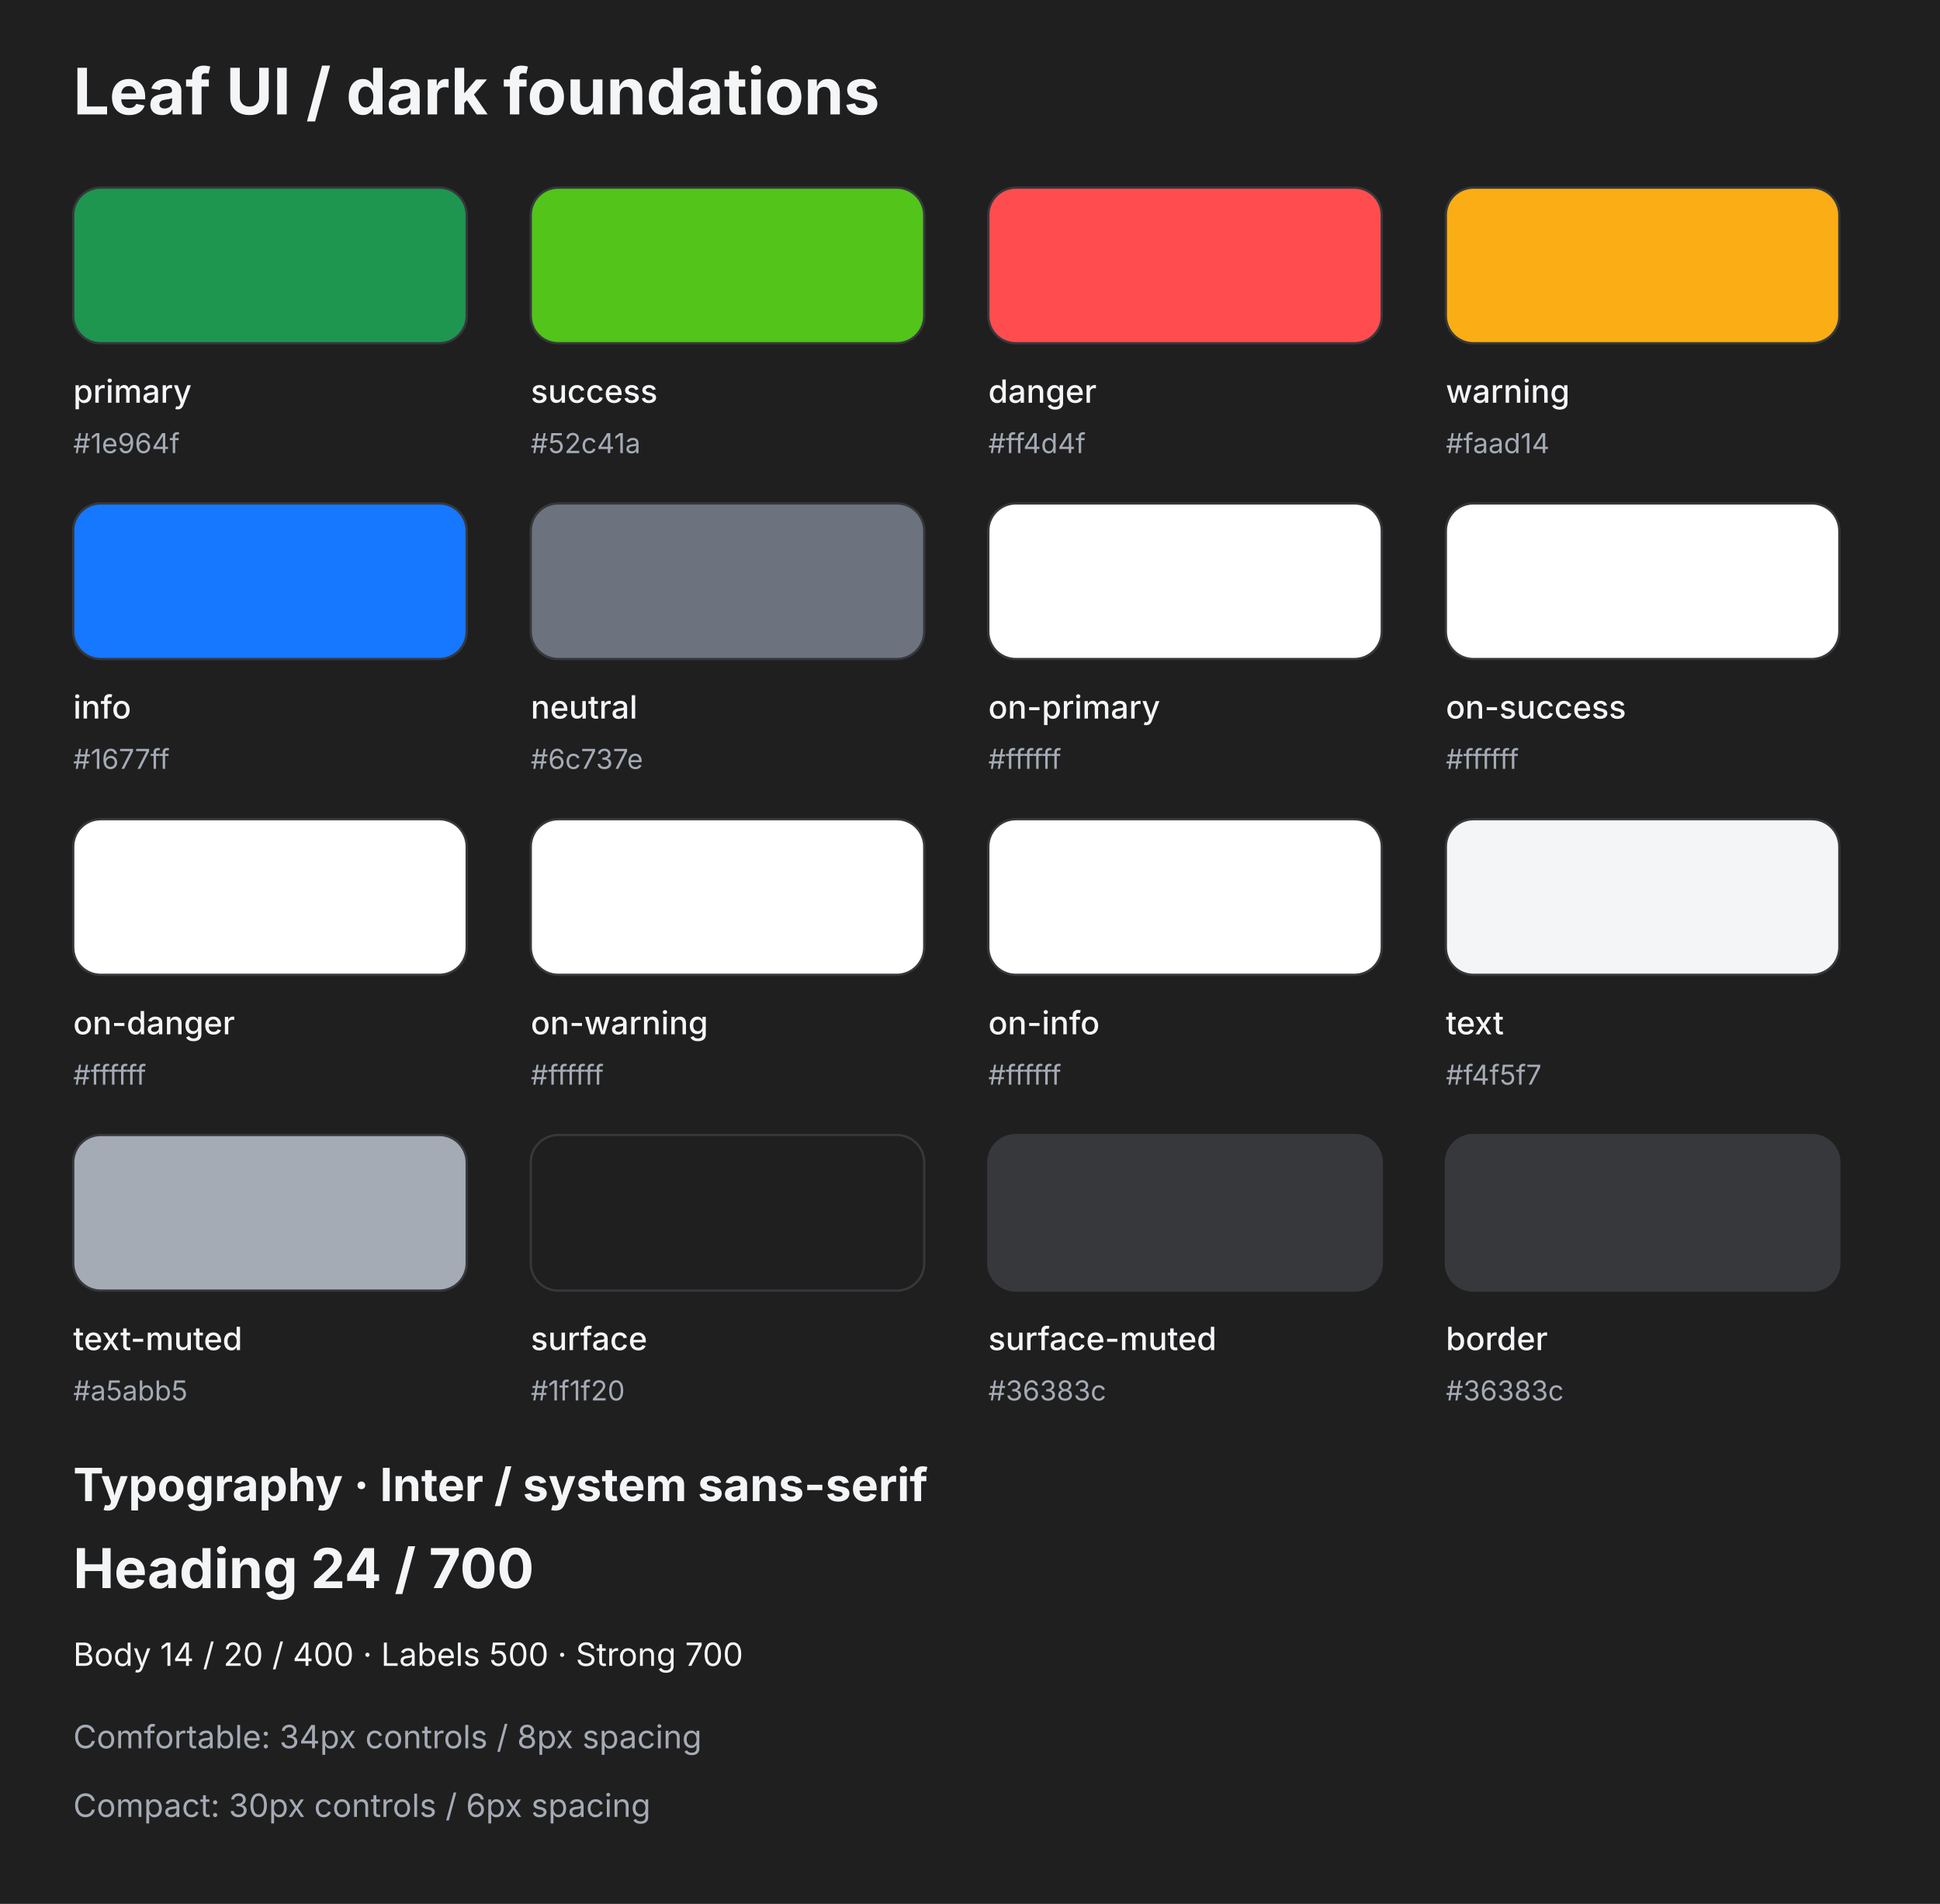
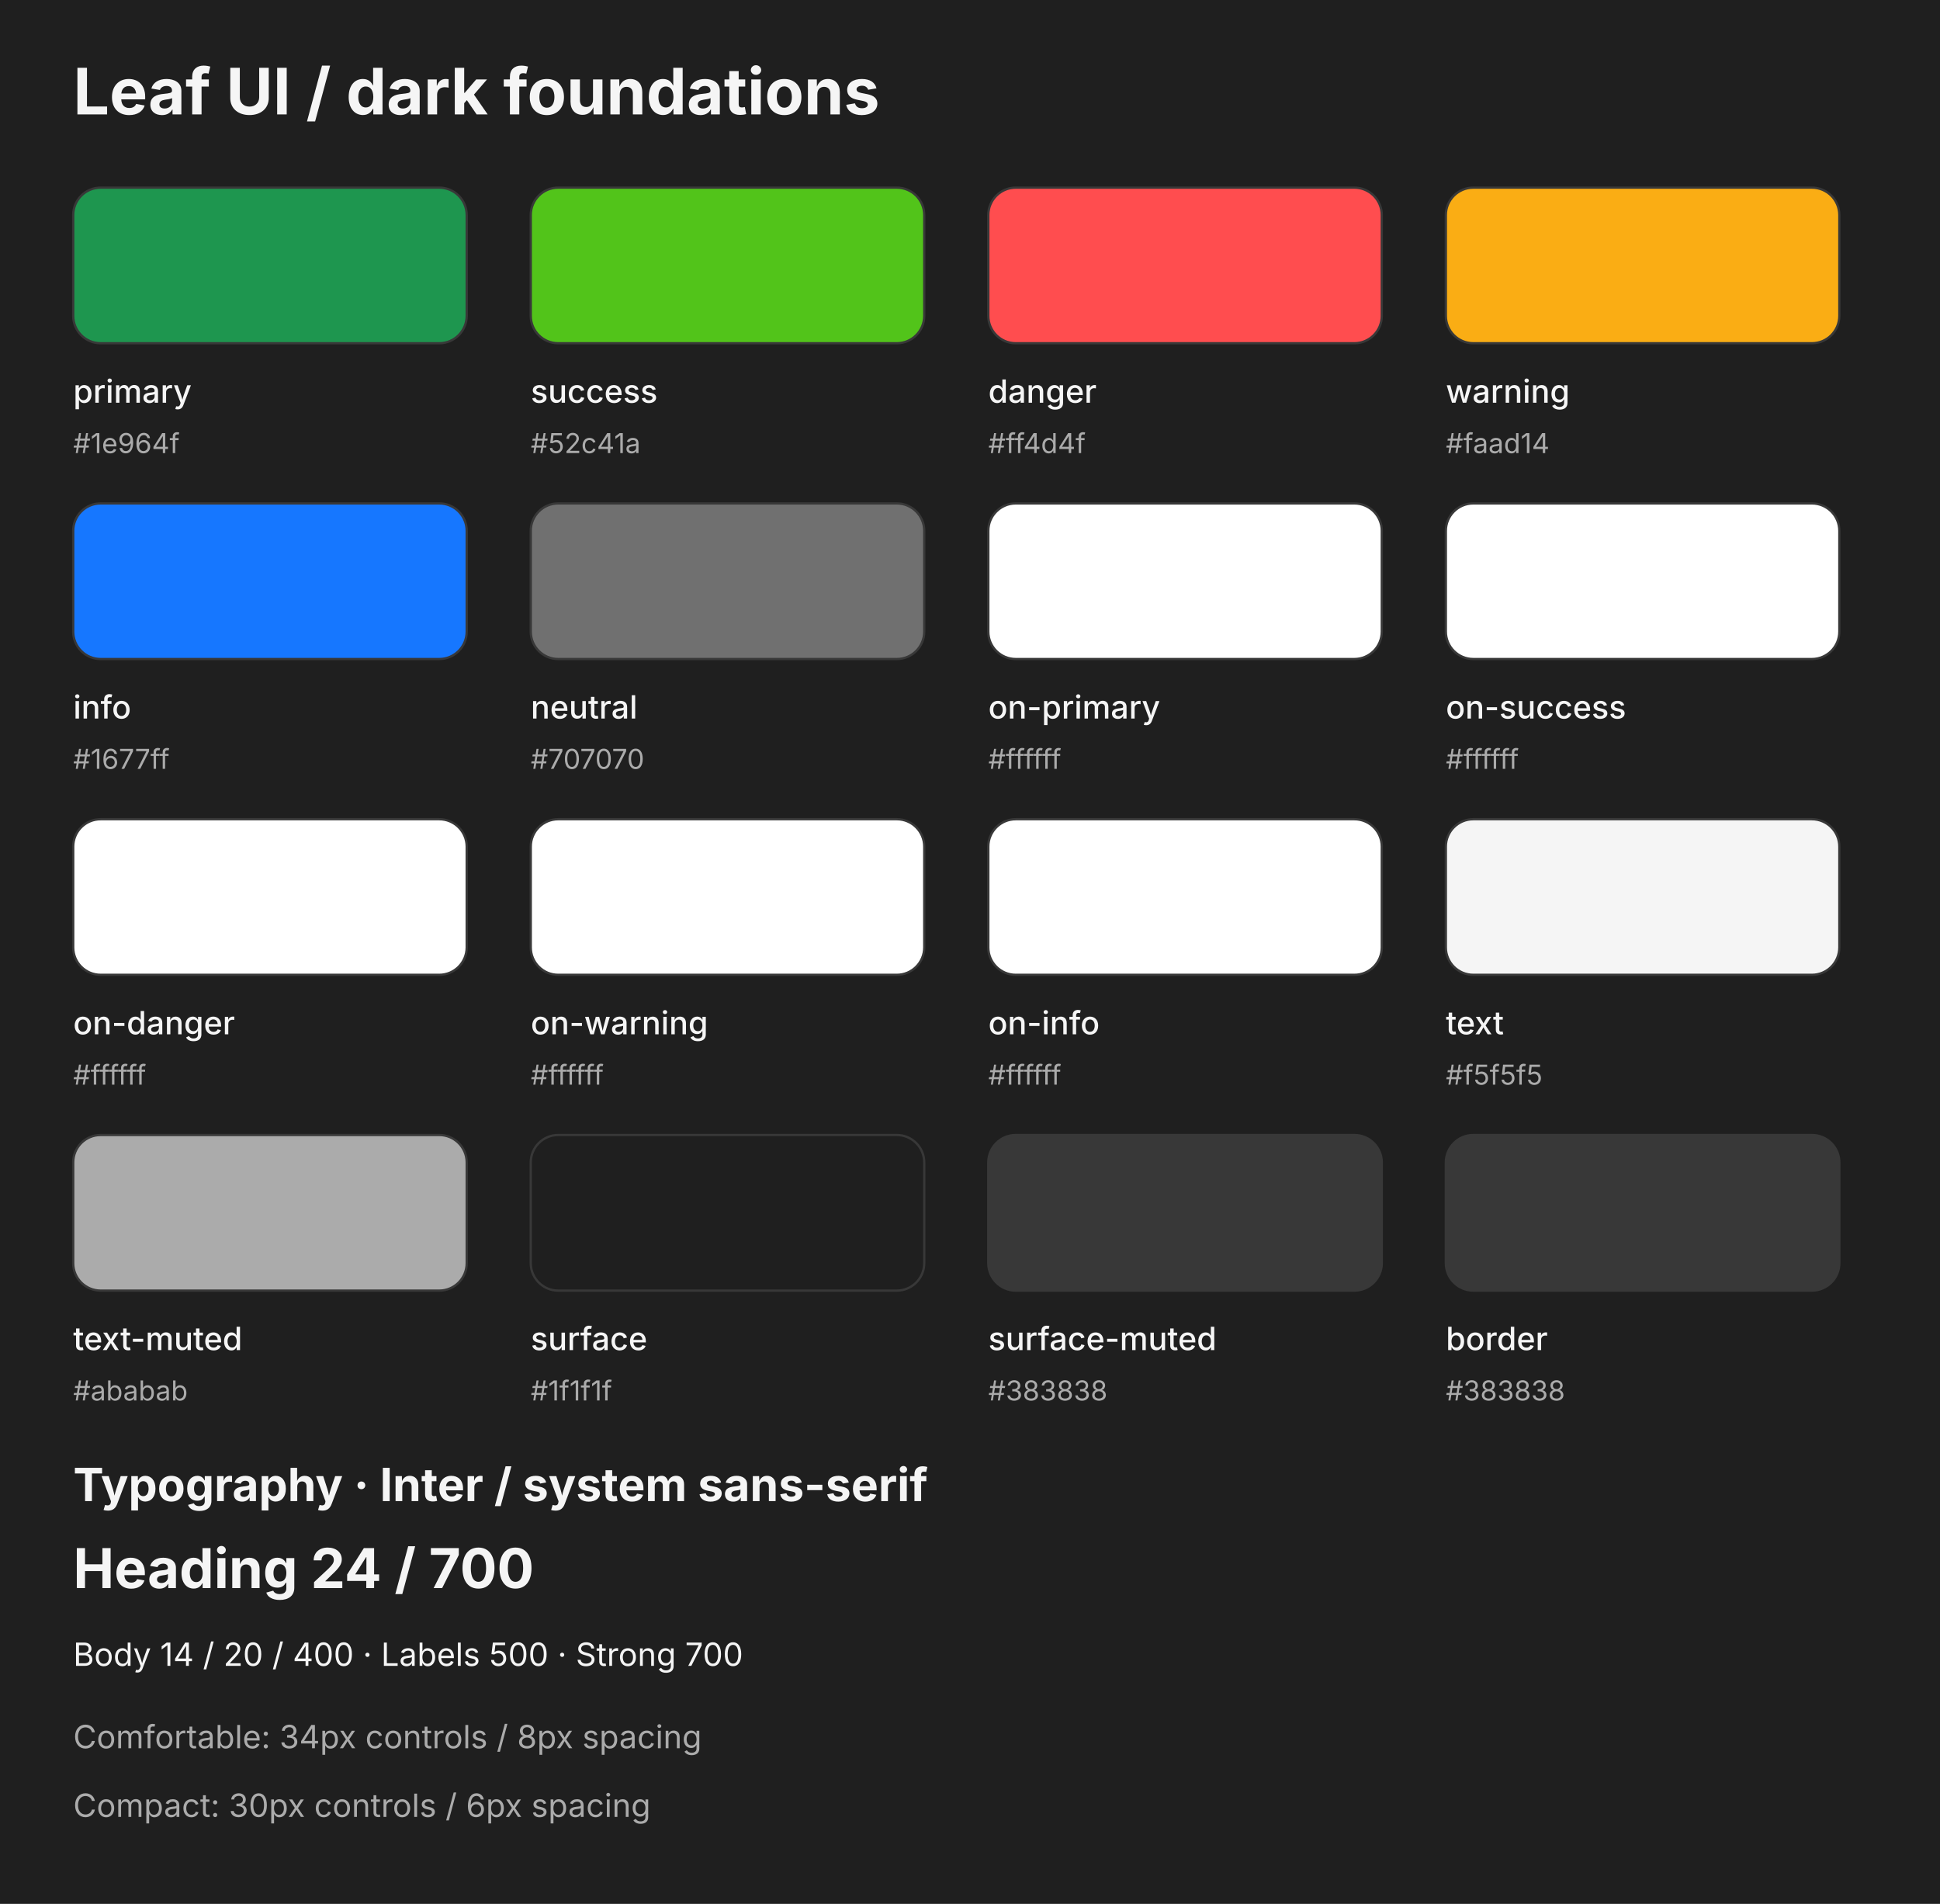
<svg xmlns="http://www.w3.org/2000/svg" width="848" height="832" viewBox="0 0 848 832" font-family="Inter, Arial, sans-serif">
-   <rect x="0" y="0" width="848" height="832" rx="0" fill="#1f1f20" stroke="none" />
-   <text x="32" y="50" fill="#f4f5f7" font-size="28" font-weight="700">Leaf UI / dark foundations</text>
+   <rect x="0" y="0" width="848" height="832" rx="0" fill="#1f1f1f" stroke="none" />
+   <text x="32" y="50" fill="#f5f5f5" font-size="28" font-weight="700">Leaf UI / dark foundations</text>
  <g id="color-primary">
-     <rect x="32" y="82" width="172" height="68" rx="12" fill="#1e964f" stroke="#36383c" />
-     <text x="32" y="176" fill="#f4f5f7" font-size="14" font-weight="500">primary</text>
-     <text x="32" y="198" fill="#a5abb5" font-size="12" font-weight="400">#1e964f</text>
+     <rect x="32" y="82" width="172" height="68" rx="12" fill="#1e964f" stroke="#383838" />
+     <text x="32" y="176" fill="#f5f5f5" font-size="14" font-weight="500">primary</text>
+     <text x="32" y="198" fill="#ababab" font-size="12" font-weight="400">#1e964f</text>
  </g>
  <g id="color-success">
-     <rect x="232" y="82" width="172" height="68" rx="12" fill="#52c41a" stroke="#36383c" />
-     <text x="232" y="176" fill="#f4f5f7" font-size="14" font-weight="500">success</text>
-     <text x="232" y="198" fill="#a5abb5" font-size="12" font-weight="400">#52c41a</text>
+     <rect x="232" y="82" width="172" height="68" rx="12" fill="#52c41a" stroke="#383838" />
+     <text x="232" y="176" fill="#f5f5f5" font-size="14" font-weight="500">success</text>
+     <text x="232" y="198" fill="#ababab" font-size="12" font-weight="400">#52c41a</text>
  </g>
  <g id="color-danger">
-     <rect x="432" y="82" width="172" height="68" rx="12" fill="#ff4d4f" stroke="#36383c" />
-     <text x="432" y="176" fill="#f4f5f7" font-size="14" font-weight="500">danger</text>
-     <text x="432" y="198" fill="#a5abb5" font-size="12" font-weight="400">#ff4d4f</text>
+     <rect x="432" y="82" width="172" height="68" rx="12" fill="#ff4d4f" stroke="#383838" />
+     <text x="432" y="176" fill="#f5f5f5" font-size="14" font-weight="500">danger</text>
+     <text x="432" y="198" fill="#ababab" font-size="12" font-weight="400">#ff4d4f</text>
  </g>
  <g id="color-warning">
-     <rect x="632" y="82" width="172" height="68" rx="12" fill="#faad14" stroke="#36383c" />
-     <text x="632" y="176" fill="#f4f5f7" font-size="14" font-weight="500">warning</text>
-     <text x="632" y="198" fill="#a5abb5" font-size="12" font-weight="400">#faad14</text>
+     <rect x="632" y="82" width="172" height="68" rx="12" fill="#faad14" stroke="#383838" />
+     <text x="632" y="176" fill="#f5f5f5" font-size="14" font-weight="500">warning</text>
+     <text x="632" y="198" fill="#ababab" font-size="12" font-weight="400">#faad14</text>
  </g>
  <g id="color-info">
-     <rect x="32" y="220" width="172" height="68" rx="12" fill="#1677ff" stroke="#36383c" />
-     <text x="32" y="314" fill="#f4f5f7" font-size="14" font-weight="500">info</text>
-     <text x="32" y="336" fill="#a5abb5" font-size="12" font-weight="400">#1677ff</text>
+     <rect x="32" y="220" width="172" height="68" rx="12" fill="#1677ff" stroke="#383838" />
+     <text x="32" y="314" fill="#f5f5f5" font-size="14" font-weight="500">info</text>
+     <text x="32" y="336" fill="#ababab" font-size="12" font-weight="400">#1677ff</text>
  </g>
  <g id="color-neutral">
-     <rect x="232" y="220" width="172" height="68" rx="12" fill="#6c737e" stroke="#36383c" />
-     <text x="232" y="314" fill="#f4f5f7" font-size="14" font-weight="500">neutral</text>
-     <text x="232" y="336" fill="#a5abb5" font-size="12" font-weight="400">#6c737e</text>
+     <rect x="232" y="220" width="172" height="68" rx="12" fill="#707070" stroke="#383838" />
+     <text x="232" y="314" fill="#f5f5f5" font-size="14" font-weight="500">neutral</text>
+     <text x="232" y="336" fill="#ababab" font-size="12" font-weight="400">#707070</text>
  </g>
  <g id="color-on-primary">
-     <rect x="432" y="220" width="172" height="68" rx="12" fill="#ffffff" stroke="#36383c" />
-     <text x="432" y="314" fill="#f4f5f7" font-size="14" font-weight="500">on-primary</text>
-     <text x="432" y="336" fill="#a5abb5" font-size="12" font-weight="400">#ffffff</text>
+     <rect x="432" y="220" width="172" height="68" rx="12" fill="#ffffff" stroke="#383838" />
+     <text x="432" y="314" fill="#f5f5f5" font-size="14" font-weight="500">on-primary</text>
+     <text x="432" y="336" fill="#ababab" font-size="12" font-weight="400">#ffffff</text>
  </g>
  <g id="color-on-success">
-     <rect x="632" y="220" width="172" height="68" rx="12" fill="#ffffff" stroke="#36383c" />
-     <text x="632" y="314" fill="#f4f5f7" font-size="14" font-weight="500">on-success</text>
-     <text x="632" y="336" fill="#a5abb5" font-size="12" font-weight="400">#ffffff</text>
+     <rect x="632" y="220" width="172" height="68" rx="12" fill="#ffffff" stroke="#383838" />
+     <text x="632" y="314" fill="#f5f5f5" font-size="14" font-weight="500">on-success</text>
+     <text x="632" y="336" fill="#ababab" font-size="12" font-weight="400">#ffffff</text>
  </g>
  <g id="color-on-danger">
-     <rect x="32" y="358" width="172" height="68" rx="12" fill="#ffffff" stroke="#36383c" />
-     <text x="32" y="452" fill="#f4f5f7" font-size="14" font-weight="500">on-danger</text>
-     <text x="32" y="474" fill="#a5abb5" font-size="12" font-weight="400">#ffffff</text>
+     <rect x="32" y="358" width="172" height="68" rx="12" fill="#ffffff" stroke="#383838" />
+     <text x="32" y="452" fill="#f5f5f5" font-size="14" font-weight="500">on-danger</text>
+     <text x="32" y="474" fill="#ababab" font-size="12" font-weight="400">#ffffff</text>
  </g>
  <g id="color-on-warning">
-     <rect x="232" y="358" width="172" height="68" rx="12" fill="#ffffff" stroke="#36383c" />
-     <text x="232" y="452" fill="#f4f5f7" font-size="14" font-weight="500">on-warning</text>
-     <text x="232" y="474" fill="#a5abb5" font-size="12" font-weight="400">#ffffff</text>
+     <rect x="232" y="358" width="172" height="68" rx="12" fill="#ffffff" stroke="#383838" />
+     <text x="232" y="452" fill="#f5f5f5" font-size="14" font-weight="500">on-warning</text>
+     <text x="232" y="474" fill="#ababab" font-size="12" font-weight="400">#ffffff</text>
  </g>
  <g id="color-on-info">
-     <rect x="432" y="358" width="172" height="68" rx="12" fill="#ffffff" stroke="#36383c" />
-     <text x="432" y="452" fill="#f4f5f7" font-size="14" font-weight="500">on-info</text>
-     <text x="432" y="474" fill="#a5abb5" font-size="12" font-weight="400">#ffffff</text>
+     <rect x="432" y="358" width="172" height="68" rx="12" fill="#ffffff" stroke="#383838" />
+     <text x="432" y="452" fill="#f5f5f5" font-size="14" font-weight="500">on-info</text>
+     <text x="432" y="474" fill="#ababab" font-size="12" font-weight="400">#ffffff</text>
  </g>
  <g id="color-text">
-     <rect x="632" y="358" width="172" height="68" rx="12" fill="#f4f5f7" stroke="#36383c" />
-     <text x="632" y="452" fill="#f4f5f7" font-size="14" font-weight="500">text</text>
-     <text x="632" y="474" fill="#a5abb5" font-size="12" font-weight="400">#f4f5f7</text>
+     <rect x="632" y="358" width="172" height="68" rx="12" fill="#f5f5f5" stroke="#383838" />
+     <text x="632" y="452" fill="#f5f5f5" font-size="14" font-weight="500">text</text>
+     <text x="632" y="474" fill="#ababab" font-size="12" font-weight="400">#f5f5f5</text>
  </g>
  <g id="color-text-muted">
-     <rect x="32" y="496" width="172" height="68" rx="12" fill="#a5abb5" stroke="#36383c" />
-     <text x="32" y="590" fill="#f4f5f7" font-size="14" font-weight="500">text-muted</text>
-     <text x="32" y="612" fill="#a5abb5" font-size="12" font-weight="400">#a5abb5</text>
+     <rect x="32" y="496" width="172" height="68" rx="12" fill="#ababab" stroke="#383838" />
+     <text x="32" y="590" fill="#f5f5f5" font-size="14" font-weight="500">text-muted</text>
+     <text x="32" y="612" fill="#ababab" font-size="12" font-weight="400">#ababab</text>
  </g>
  <g id="color-surface">
-     <rect x="232" y="496" width="172" height="68" rx="12" fill="#1f1f20" stroke="#36383c" />
-     <text x="232" y="590" fill="#f4f5f7" font-size="14" font-weight="500">surface</text>
-     <text x="232" y="612" fill="#a5abb5" font-size="12" font-weight="400">#1f1f20</text>
+     <rect x="232" y="496" width="172" height="68" rx="12" fill="#1f1f1f" stroke="#383838" />
+     <text x="232" y="590" fill="#f5f5f5" font-size="14" font-weight="500">surface</text>
+     <text x="232" y="612" fill="#ababab" font-size="12" font-weight="400">#1f1f1f</text>
  </g>
  <g id="color-surface-muted">
-     <rect x="432" y="496" width="172" height="68" rx="12" fill="#36383c" stroke="#36383c" />
-     <text x="432" y="590" fill="#f4f5f7" font-size="14" font-weight="500">surface-muted</text>
-     <text x="432" y="612" fill="#a5abb5" font-size="12" font-weight="400">#36383c</text>
+     <rect x="432" y="496" width="172" height="68" rx="12" fill="#383838" stroke="#383838" />
+     <text x="432" y="590" fill="#f5f5f5" font-size="14" font-weight="500">surface-muted</text>
+     <text x="432" y="612" fill="#ababab" font-size="12" font-weight="400">#383838</text>
  </g>
  <g id="color-border">
-     <rect x="632" y="496" width="172" height="68" rx="12" fill="#36383c" stroke="#36383c" />
-     <text x="632" y="590" fill="#f4f5f7" font-size="14" font-weight="500">border</text>
-     <text x="632" y="612" fill="#a5abb5" font-size="12" font-weight="400">#36383c</text>
+     <rect x="632" y="496" width="172" height="68" rx="12" fill="#383838" stroke="#383838" />
+     <text x="632" y="590" fill="#f5f5f5" font-size="14" font-weight="500">border</text>
+     <text x="632" y="612" fill="#ababab" font-size="12" font-weight="400">#383838</text>
  </g>
-   <text x="32" y="656" fill="#f4f5f7" font-size="20" font-weight="700">Typography · Inter / system sans-serif</text>
-   <text x="32" y="694" fill="#f4f5f7" font-size="24" font-weight="700">Heading 24 / 700</text>
-   <text x="32" y="728" fill="#f4f5f7" font-size="14" font-weight="400">Body 14 / 20 / 400 · Labels 500 · Strong 700</text>
-   <text x="32" y="764" fill="#a5abb5" font-size="14" font-weight="400">Comfortable: 34px controls / 8px spacing</text>
-   <text x="32" y="794" fill="#a5abb5" font-size="14" font-weight="400">Compact: 30px controls / 6px spacing</text>
+   <text x="32" y="656" fill="#f5f5f5" font-size="20" font-weight="700">Typography · Inter / system sans-serif</text>
+   <text x="32" y="694" fill="#f5f5f5" font-size="24" font-weight="700">Heading 24 / 700</text>
+   <text x="32" y="728" fill="#f5f5f5" font-size="14" font-weight="400">Body 14 / 20 / 400 · Labels 500 · Strong 700</text>
+   <text x="32" y="764" fill="#ababab" font-size="14" font-weight="400">Comfortable: 34px controls / 8px spacing</text>
+   <text x="32" y="794" fill="#ababab" font-size="14" font-weight="400">Compact: 30px controls / 6px spacing</text>
</svg>
